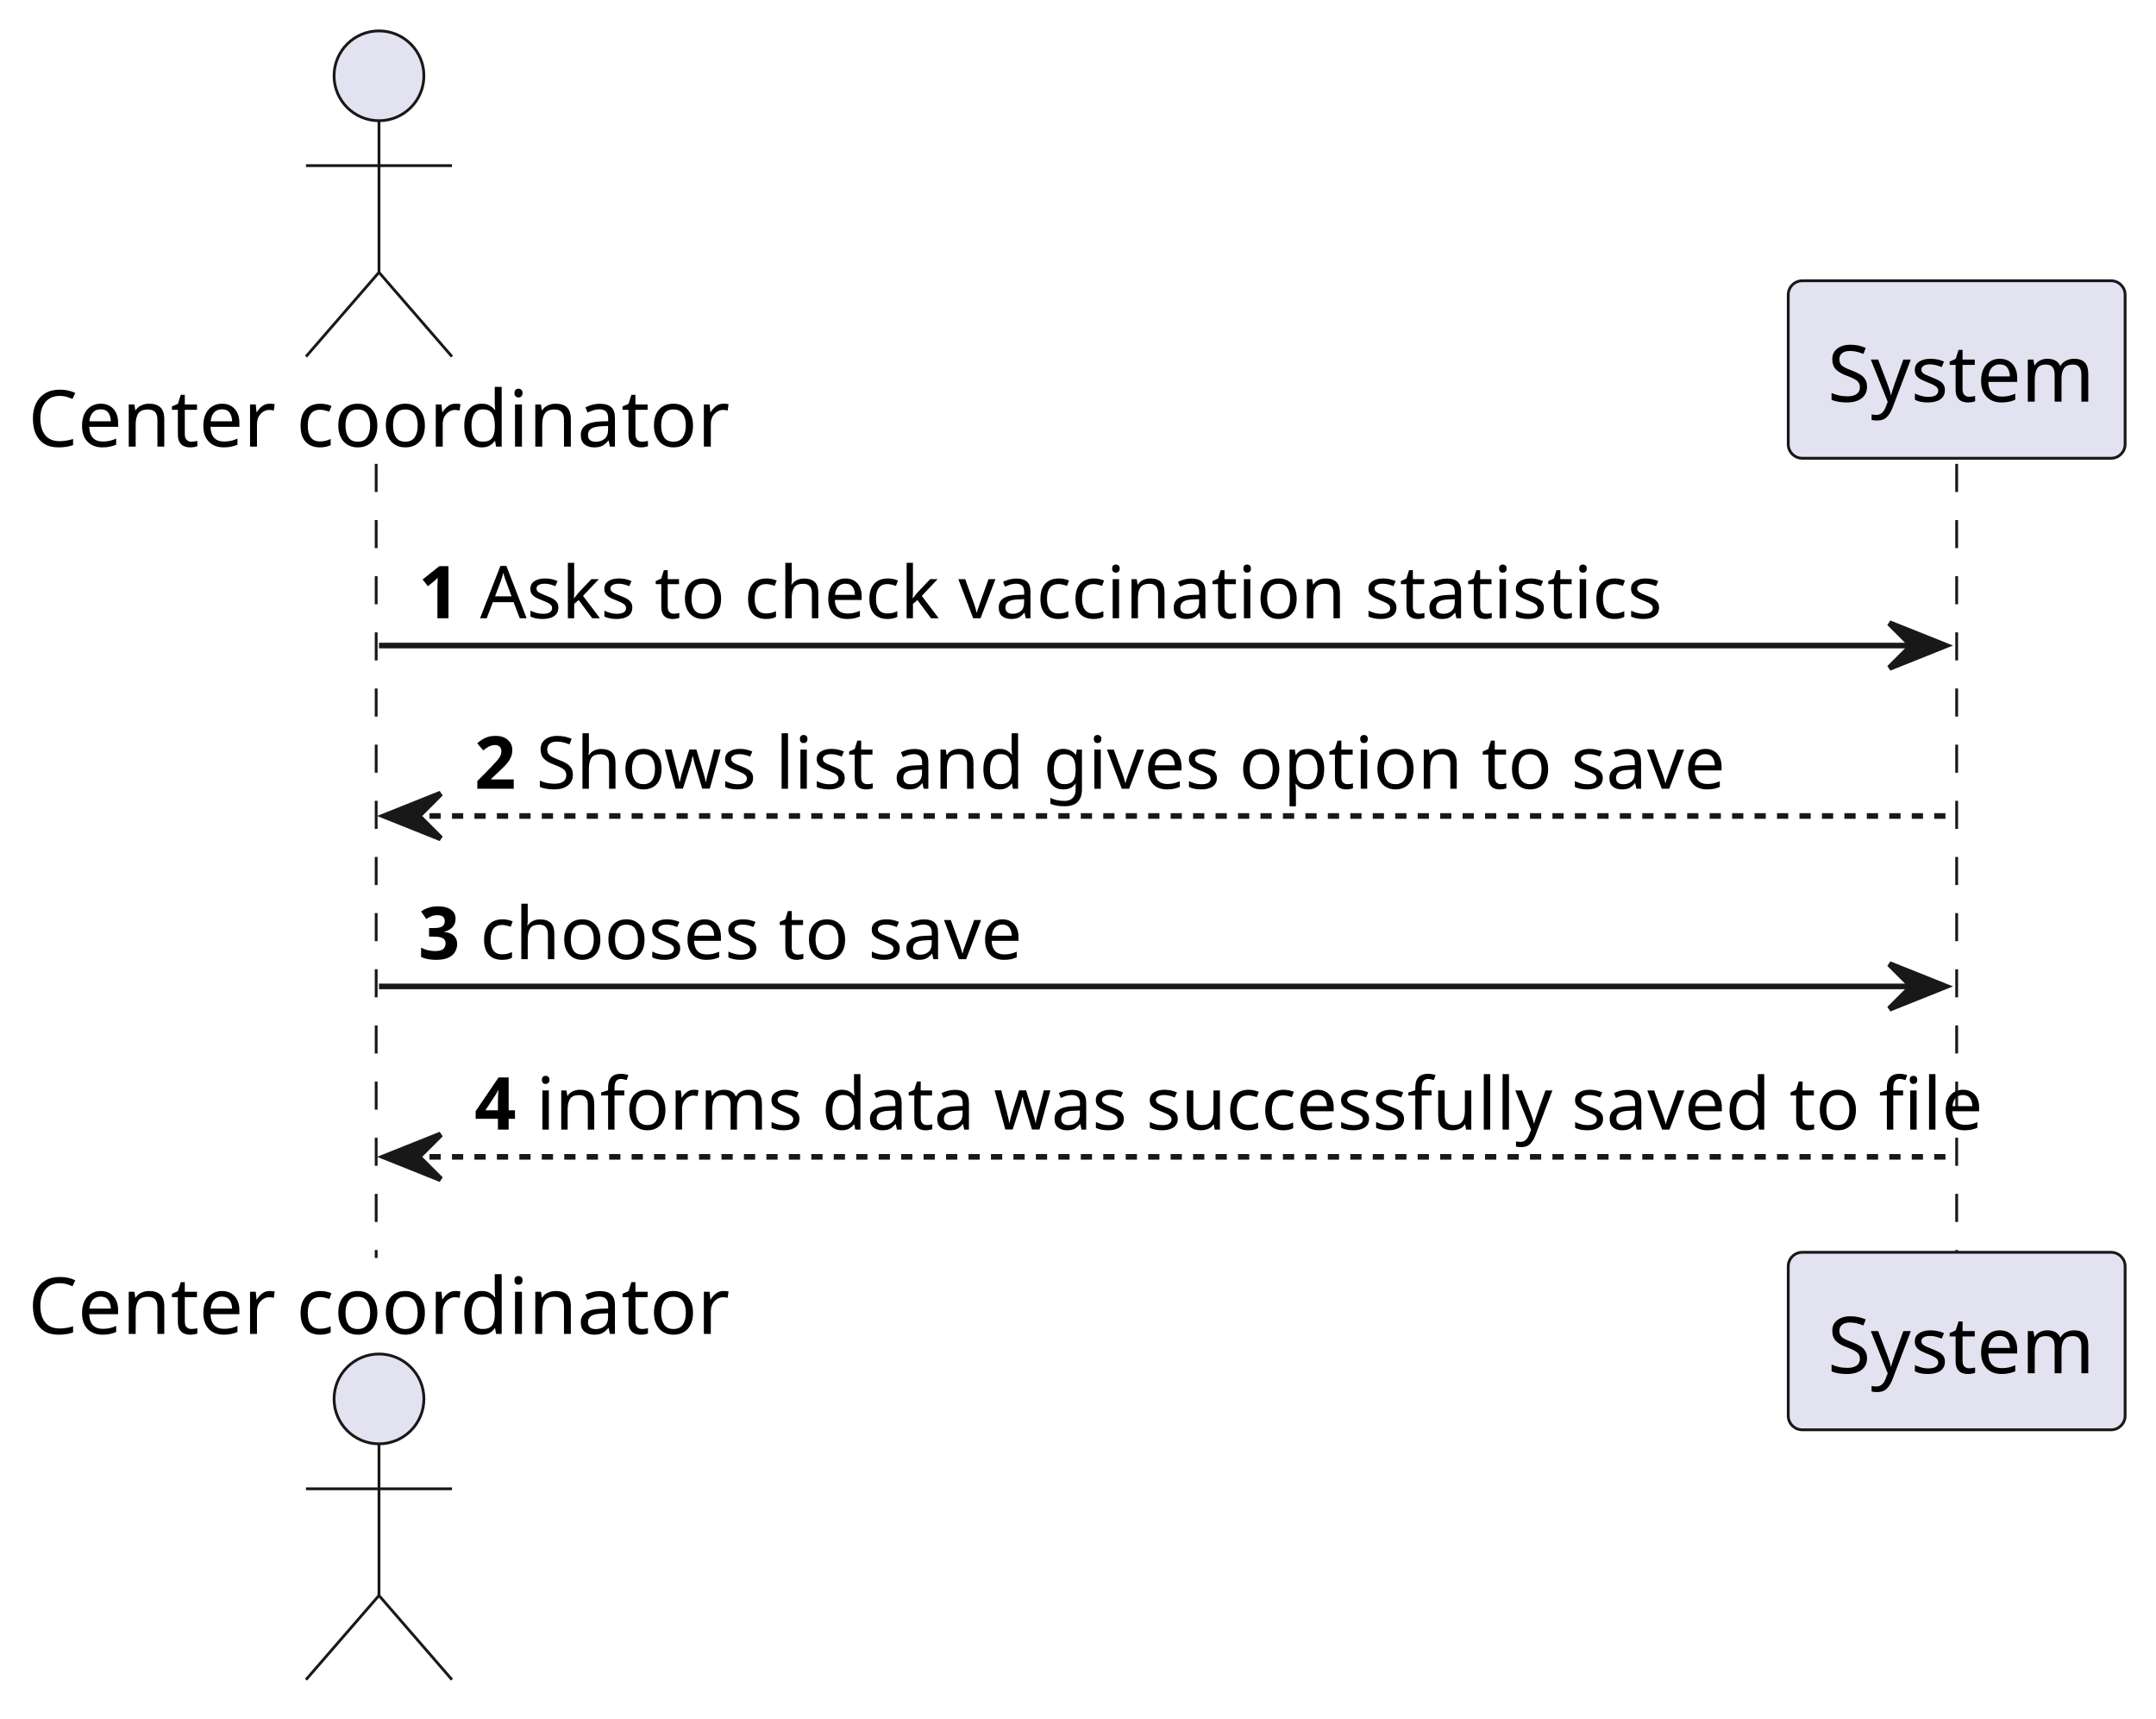
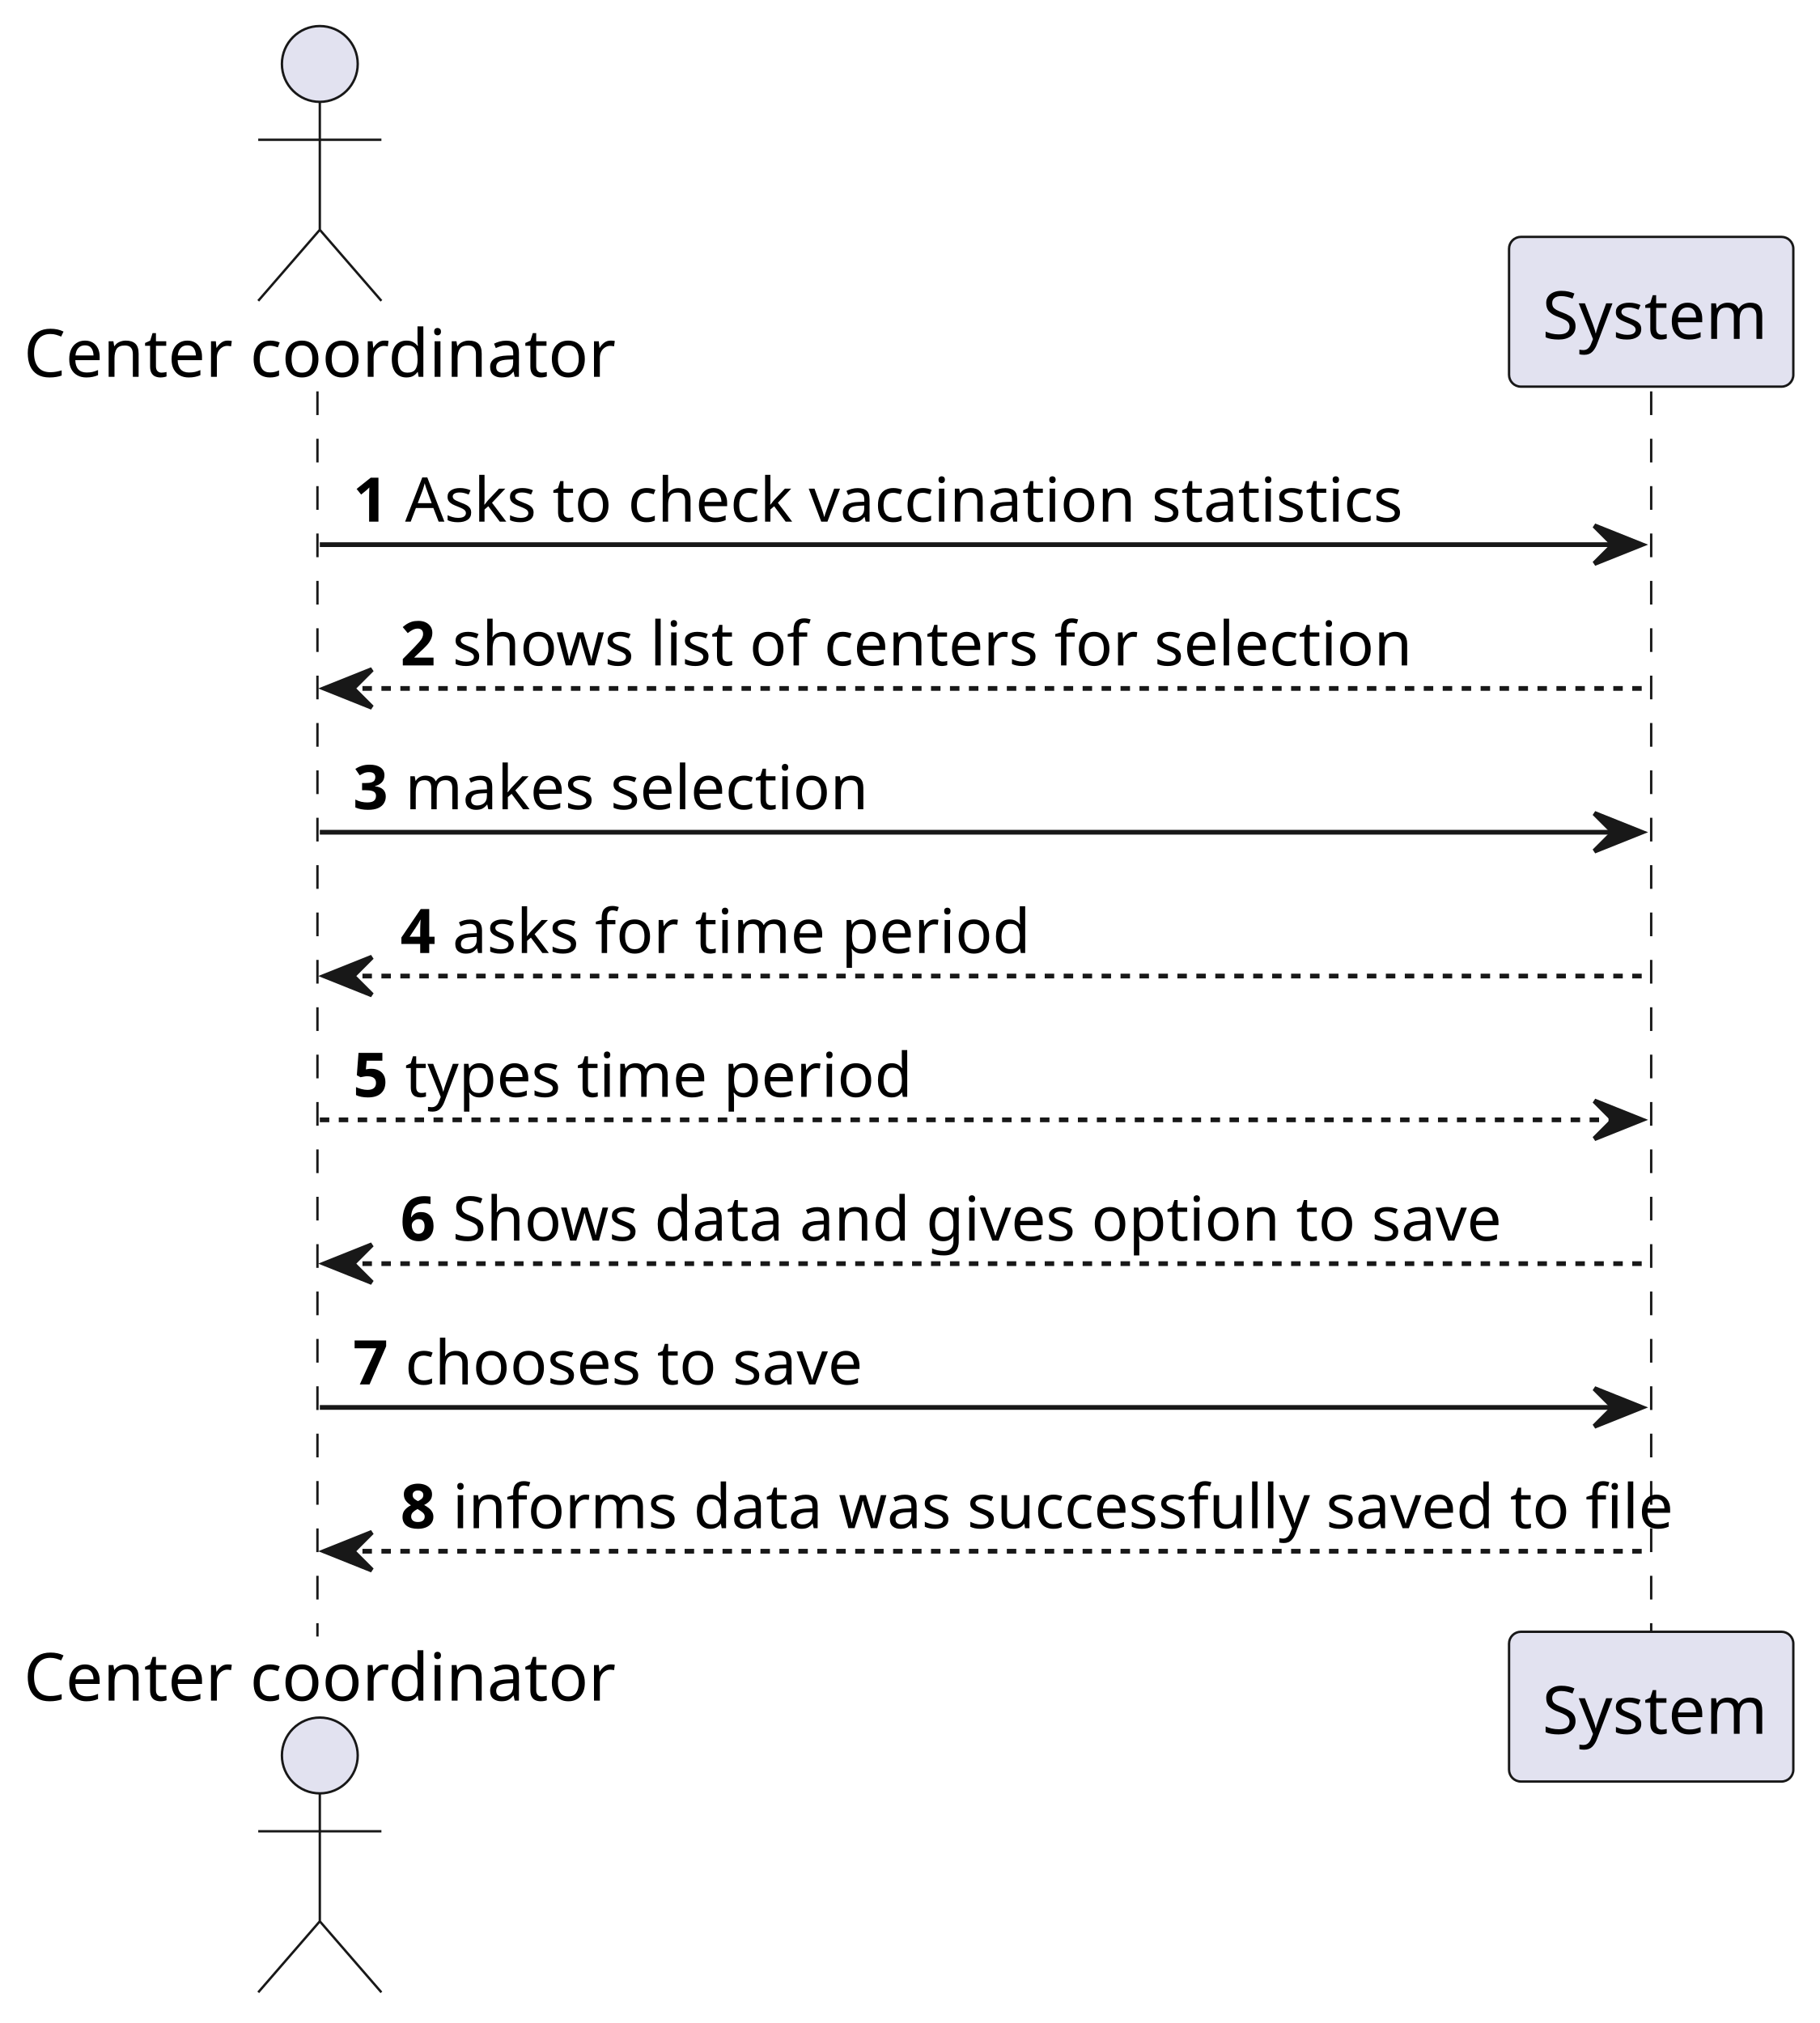
- <svg xmlns="http://www.w3.org/2000/svg" contentStyleType="text/css" height="306px" preserveAspectRatio="none" style="width:384px;height:306px;background:#FFFFFF;" version="1.1" viewBox="0 0 384 306" width="384px" zoomAndPan="magnify">
+ <svg xmlns="http://www.w3.org/2000/svg" contentStyleType="text/css" height="427px" preserveAspectRatio="none" style="width:384px;height:427px;background:#FFFFFF;" version="1.1" viewBox="0 0 384 427" width="384px" zoomAndPan="magnify">
  <defs />
  <g>
-     <line style="stroke:#181818;stroke-width:0.5;stroke-dasharray:5.0,5.0;" x1="67" x2="67" y1="82.609" y2="224.016" />
-     <line style="stroke:#181818;stroke-width:0.5;stroke-dasharray:5.0,5.0;" x1="348.5" x2="348.5" y1="82.609" y2="224.016" />
+     <line style="stroke:#181818;stroke-width:0.5;stroke-dasharray:5.0,5.0;" x1="67" x2="67" y1="82.609" y2="345.422" />
+     <line style="stroke:#181818;stroke-width:0.5;stroke-dasharray:5.0,5.0;" x1="348.5" x2="348.5" y1="82.609" y2="345.422" />
    <text fill="#000000" font-family="sans-serif" font-size="14" lengthAdjust="spacing" textLength="119" x="5" y="79.533">Center coordinator</text>
    <ellipse cx="67.5" cy="13.5" fill="#E2E2F0" rx="8" ry="8" style="stroke:#181818;stroke-width:0.5;" />
    <path d="M67.5,21.5 L67.5,48.5 M54.5,29.5 L80.5,29.5 M67.5,48.5 L54.5,63.5 M67.5,48.5 L80.5,63.5 " fill="none" style="stroke:#181818;stroke-width:0.5;" />
-     <text fill="#000000" font-family="sans-serif" font-size="14" lengthAdjust="spacing" textLength="119" x="5" y="237.549">Center coordinator</text>
-     <ellipse cx="67.5" cy="249.125" fill="#E2E2F0" rx="8" ry="8" style="stroke:#181818;stroke-width:0.5;" />
-     <path d="M67.5,257.125 L67.5,284.125 M54.5,265.125 L80.5,265.125 M67.5,284.125 L54.5,299.125 M67.5,284.125 L80.5,299.125 " fill="none" style="stroke:#181818;stroke-width:0.5;" />
+     <text fill="#000000" font-family="sans-serif" font-size="14" lengthAdjust="spacing" textLength="119" x="5" y="358.955">Center coordinator</text>
+     <ellipse cx="67.5" cy="370.531" fill="#E2E2F0" rx="8" ry="8" style="stroke:#181818;stroke-width:0.5;" />
+     <path d="M67.5,378.531 L67.5,405.531 M54.5,386.531 L80.5,386.531 M67.5,405.531 L54.5,420.531 M67.5,405.531 L80.5,420.531 " fill="none" style="stroke:#181818;stroke-width:0.5;" />
    <rect fill="#E2E2F0" height="31.609" rx="2.5" ry="2.5" style="stroke:#181818;stroke-width:0.5;" width="60" x="318.5" y="50" />
    <text fill="#000000" font-family="sans-serif" font-size="14" lengthAdjust="spacing" textLength="46" x="325.5" y="71.533">System</text>
-     <rect fill="#E2E2F0" height="31.609" rx="2.5" ry="2.5" style="stroke:#181818;stroke-width:0.5;" width="60" x="318.5" y="223.016" />
-     <text fill="#000000" font-family="sans-serif" font-size="14" lengthAdjust="spacing" textLength="46" x="325.5" y="244.549">System</text>
+     <rect fill="#E2E2F0" height="31.609" rx="2.5" ry="2.5" style="stroke:#181818;stroke-width:0.5;" width="60" x="318.5" y="344.422" />
+     <text fill="#000000" font-family="sans-serif" font-size="14" lengthAdjust="spacing" textLength="46" x="325.5" y="365.955">System</text>
    <polygon fill="#181818" points="336.5,110.961,346.5,114.961,336.5,118.961,340.5,114.961" style="stroke:#181818;stroke-width:1.0;" />
    <line style="stroke:#181818;stroke-width:1.0;" x1="67.5" x2="342.5" y1="114.961" y2="114.961" />
    <text fill="#000000" font-family="sans-serif" font-size="13" font-weight="bold" lengthAdjust="spacing" textLength="7" x="74.5" y="110.105">1</text>
    <text fill="#000000" font-family="sans-serif" font-size="13" lengthAdjust="spacing" textLength="209" x="85.5" y="110.105">Asks to check vaccination statistics</text>
    <polygon fill="#181818" points="78.5,141.312,68.5,145.312,78.5,149.312,74.5,145.312" style="stroke:#181818;stroke-width:1.0;" />
    <line style="stroke:#181818;stroke-width:1.0;stroke-dasharray:2.0,2.0;" x1="72.5" x2="347.5" y1="145.312" y2="145.312" />
    <text fill="#000000" font-family="sans-serif" font-size="13" font-weight="bold" lengthAdjust="spacing" textLength="7" x="84.5" y="140.456">2</text>
-     <text fill="#000000" font-family="sans-serif" font-size="13" lengthAdjust="spacing" textLength="202" x="95.5" y="140.456">Shows list and gives option to save</text>
+     <text fill="#000000" font-family="sans-serif" font-size="13" lengthAdjust="spacing" textLength="193" x="95.5" y="140.456">shows list of centers for selection</text>
    <polygon fill="#181818" points="336.5,171.664,346.5,175.664,336.5,179.664,340.5,175.664" style="stroke:#181818;stroke-width:1.0;" />
    <line style="stroke:#181818;stroke-width:1.0;" x1="67.5" x2="342.5" y1="175.664" y2="175.664" />
    <text fill="#000000" font-family="sans-serif" font-size="13" font-weight="bold" lengthAdjust="spacing" textLength="7" x="74.5" y="170.808">3</text>
-     <text fill="#000000" font-family="sans-serif" font-size="13" lengthAdjust="spacing" textLength="94" x="85.5" y="170.808">chooses to save</text>
+     <text fill="#000000" font-family="sans-serif" font-size="13" lengthAdjust="spacing" textLength="95" x="85.5" y="170.808">makes selection</text>
    <polygon fill="#181818" points="78.5,202.016,68.5,206.016,78.5,210.016,74.5,206.016" style="stroke:#181818;stroke-width:1.0;" />
    <line style="stroke:#181818;stroke-width:1.0;stroke-dasharray:2.0,2.0;" x1="72.5" x2="347.5" y1="206.016" y2="206.016" />
    <text fill="#000000" font-family="sans-serif" font-size="13" font-weight="bold" lengthAdjust="spacing" textLength="7" x="84.5" y="201.159">4</text>
-     <text fill="#000000" font-family="sans-serif" font-size="13" lengthAdjust="spacing" textLength="246" x="95.5" y="201.159">informs data was successfully saved to file</text>
+     <text fill="#000000" font-family="sans-serif" font-size="13" lengthAdjust="spacing" textLength="114" x="95.5" y="201.159">asks for time period</text>
+     <polygon fill="#181818" points="336.5,232.367,346.5,236.367,336.5,240.367,340.5,236.367" style="stroke:#181818;stroke-width:1.0;" />
+     <line style="stroke:#181818;stroke-width:1.0;stroke-dasharray:2.0,2.0;" x1="67.5" x2="342.5" y1="236.367" y2="236.367" />
+     <text fill="#000000" font-family="sans-serif" font-size="13" font-weight="bold" lengthAdjust="spacing" textLength="7" x="74.5" y="231.511">5</text>
+     <text fill="#000000" font-family="sans-serif" font-size="13" lengthAdjust="spacing" textLength="100" x="85.5" y="231.511">types time period</text>
+     <polygon fill="#181818" points="78.5,262.719,68.5,266.719,78.5,270.719,74.5,266.719" style="stroke:#181818;stroke-width:1.0;" />
+     <line style="stroke:#181818;stroke-width:1.0;stroke-dasharray:2.0,2.0;" x1="72.5" x2="347.5" y1="266.719" y2="266.719" />
+     <text fill="#000000" font-family="sans-serif" font-size="13" font-weight="bold" lengthAdjust="spacing" textLength="7" x="84.5" y="261.862">6</text>
+     <text fill="#000000" font-family="sans-serif" font-size="13" lengthAdjust="spacing" textLength="210" x="95.5" y="261.862">Shows data and gives option to save</text>
+     <polygon fill="#181818" points="336.5,293.07,346.5,297.07,336.5,301.07,340.5,297.07" style="stroke:#181818;stroke-width:1.0;" />
+     <line style="stroke:#181818;stroke-width:1.0;" x1="67.5" x2="342.5" y1="297.07" y2="297.07" />
+     <text fill="#000000" font-family="sans-serif" font-size="13" font-weight="bold" lengthAdjust="spacing" textLength="7" x="74.5" y="292.214">7</text>
+     <text fill="#000000" font-family="sans-serif" font-size="13" lengthAdjust="spacing" textLength="94" x="85.5" y="292.214">chooses to save</text>
+     <polygon fill="#181818" points="78.5,323.422,68.5,327.422,78.5,331.422,74.5,327.422" style="stroke:#181818;stroke-width:1.0;" />
+     <line style="stroke:#181818;stroke-width:1.0;stroke-dasharray:2.0,2.0;" x1="72.5" x2="347.5" y1="327.422" y2="327.422" />
+     <text fill="#000000" font-family="sans-serif" font-size="13" font-weight="bold" lengthAdjust="spacing" textLength="7" x="84.5" y="322.565">8</text>
+     <text fill="#000000" font-family="sans-serif" font-size="13" lengthAdjust="spacing" textLength="246" x="95.5" y="322.565">informs data was successfully saved to file</text>
  </g>
</svg>
